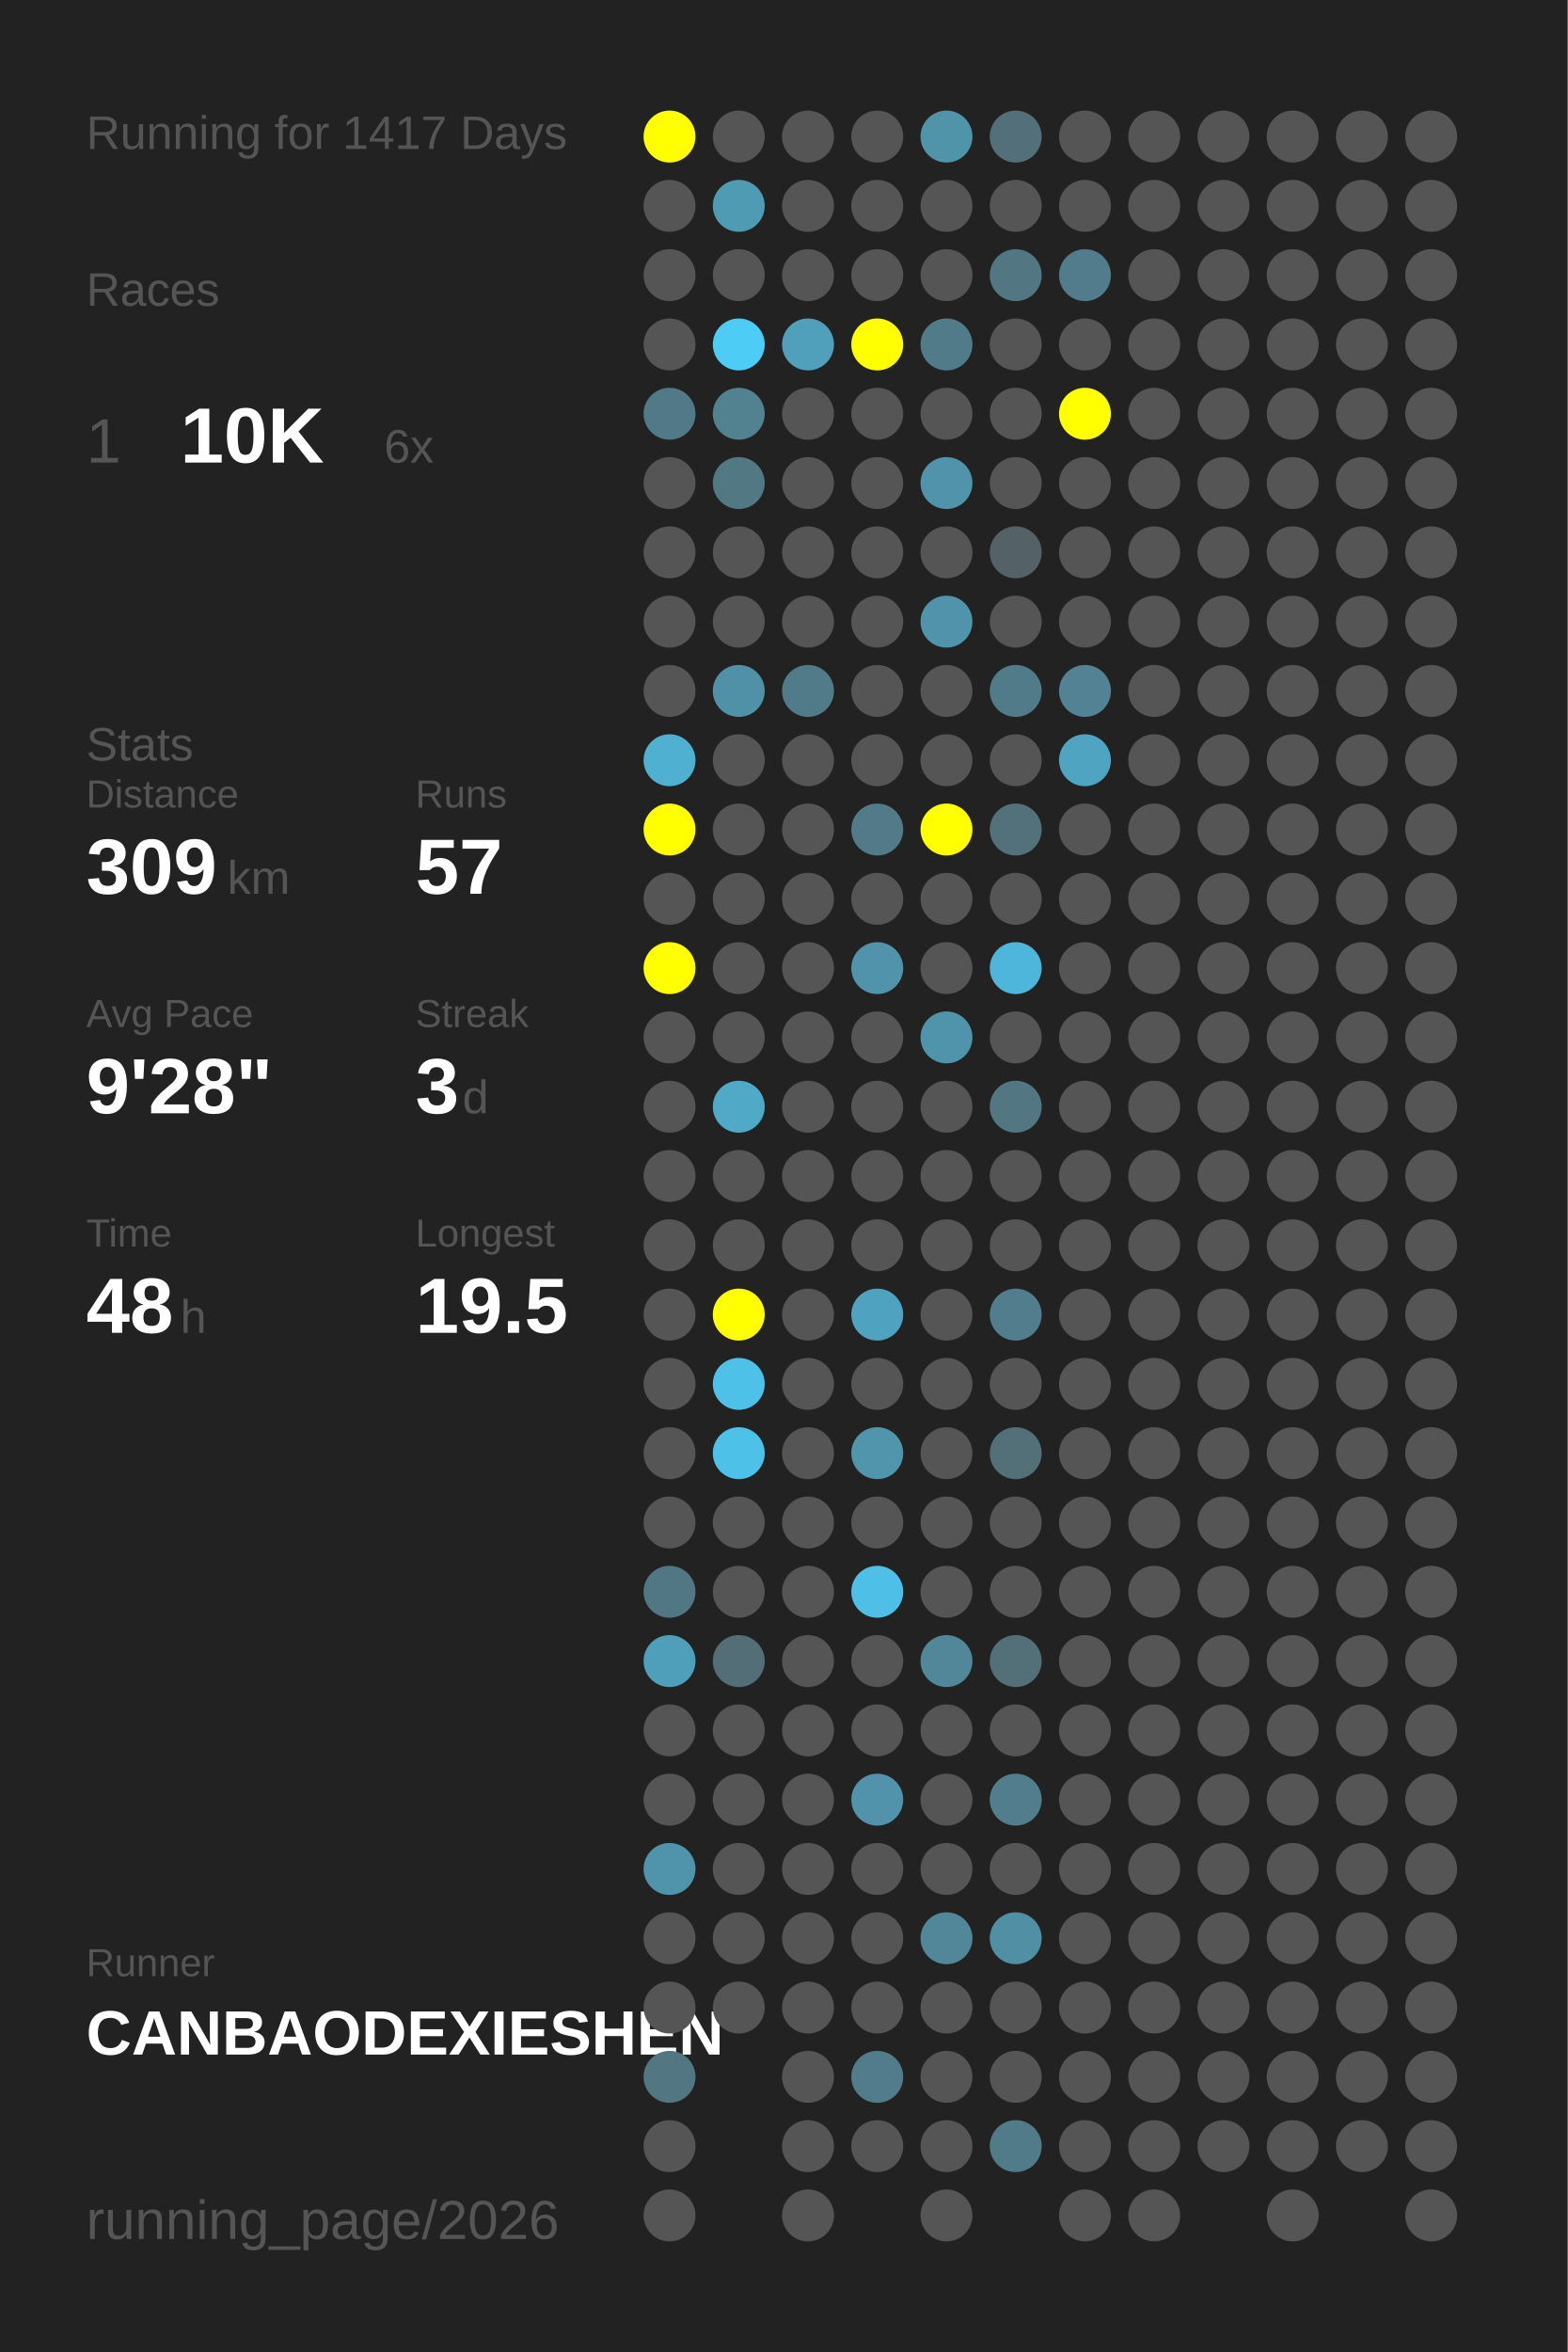
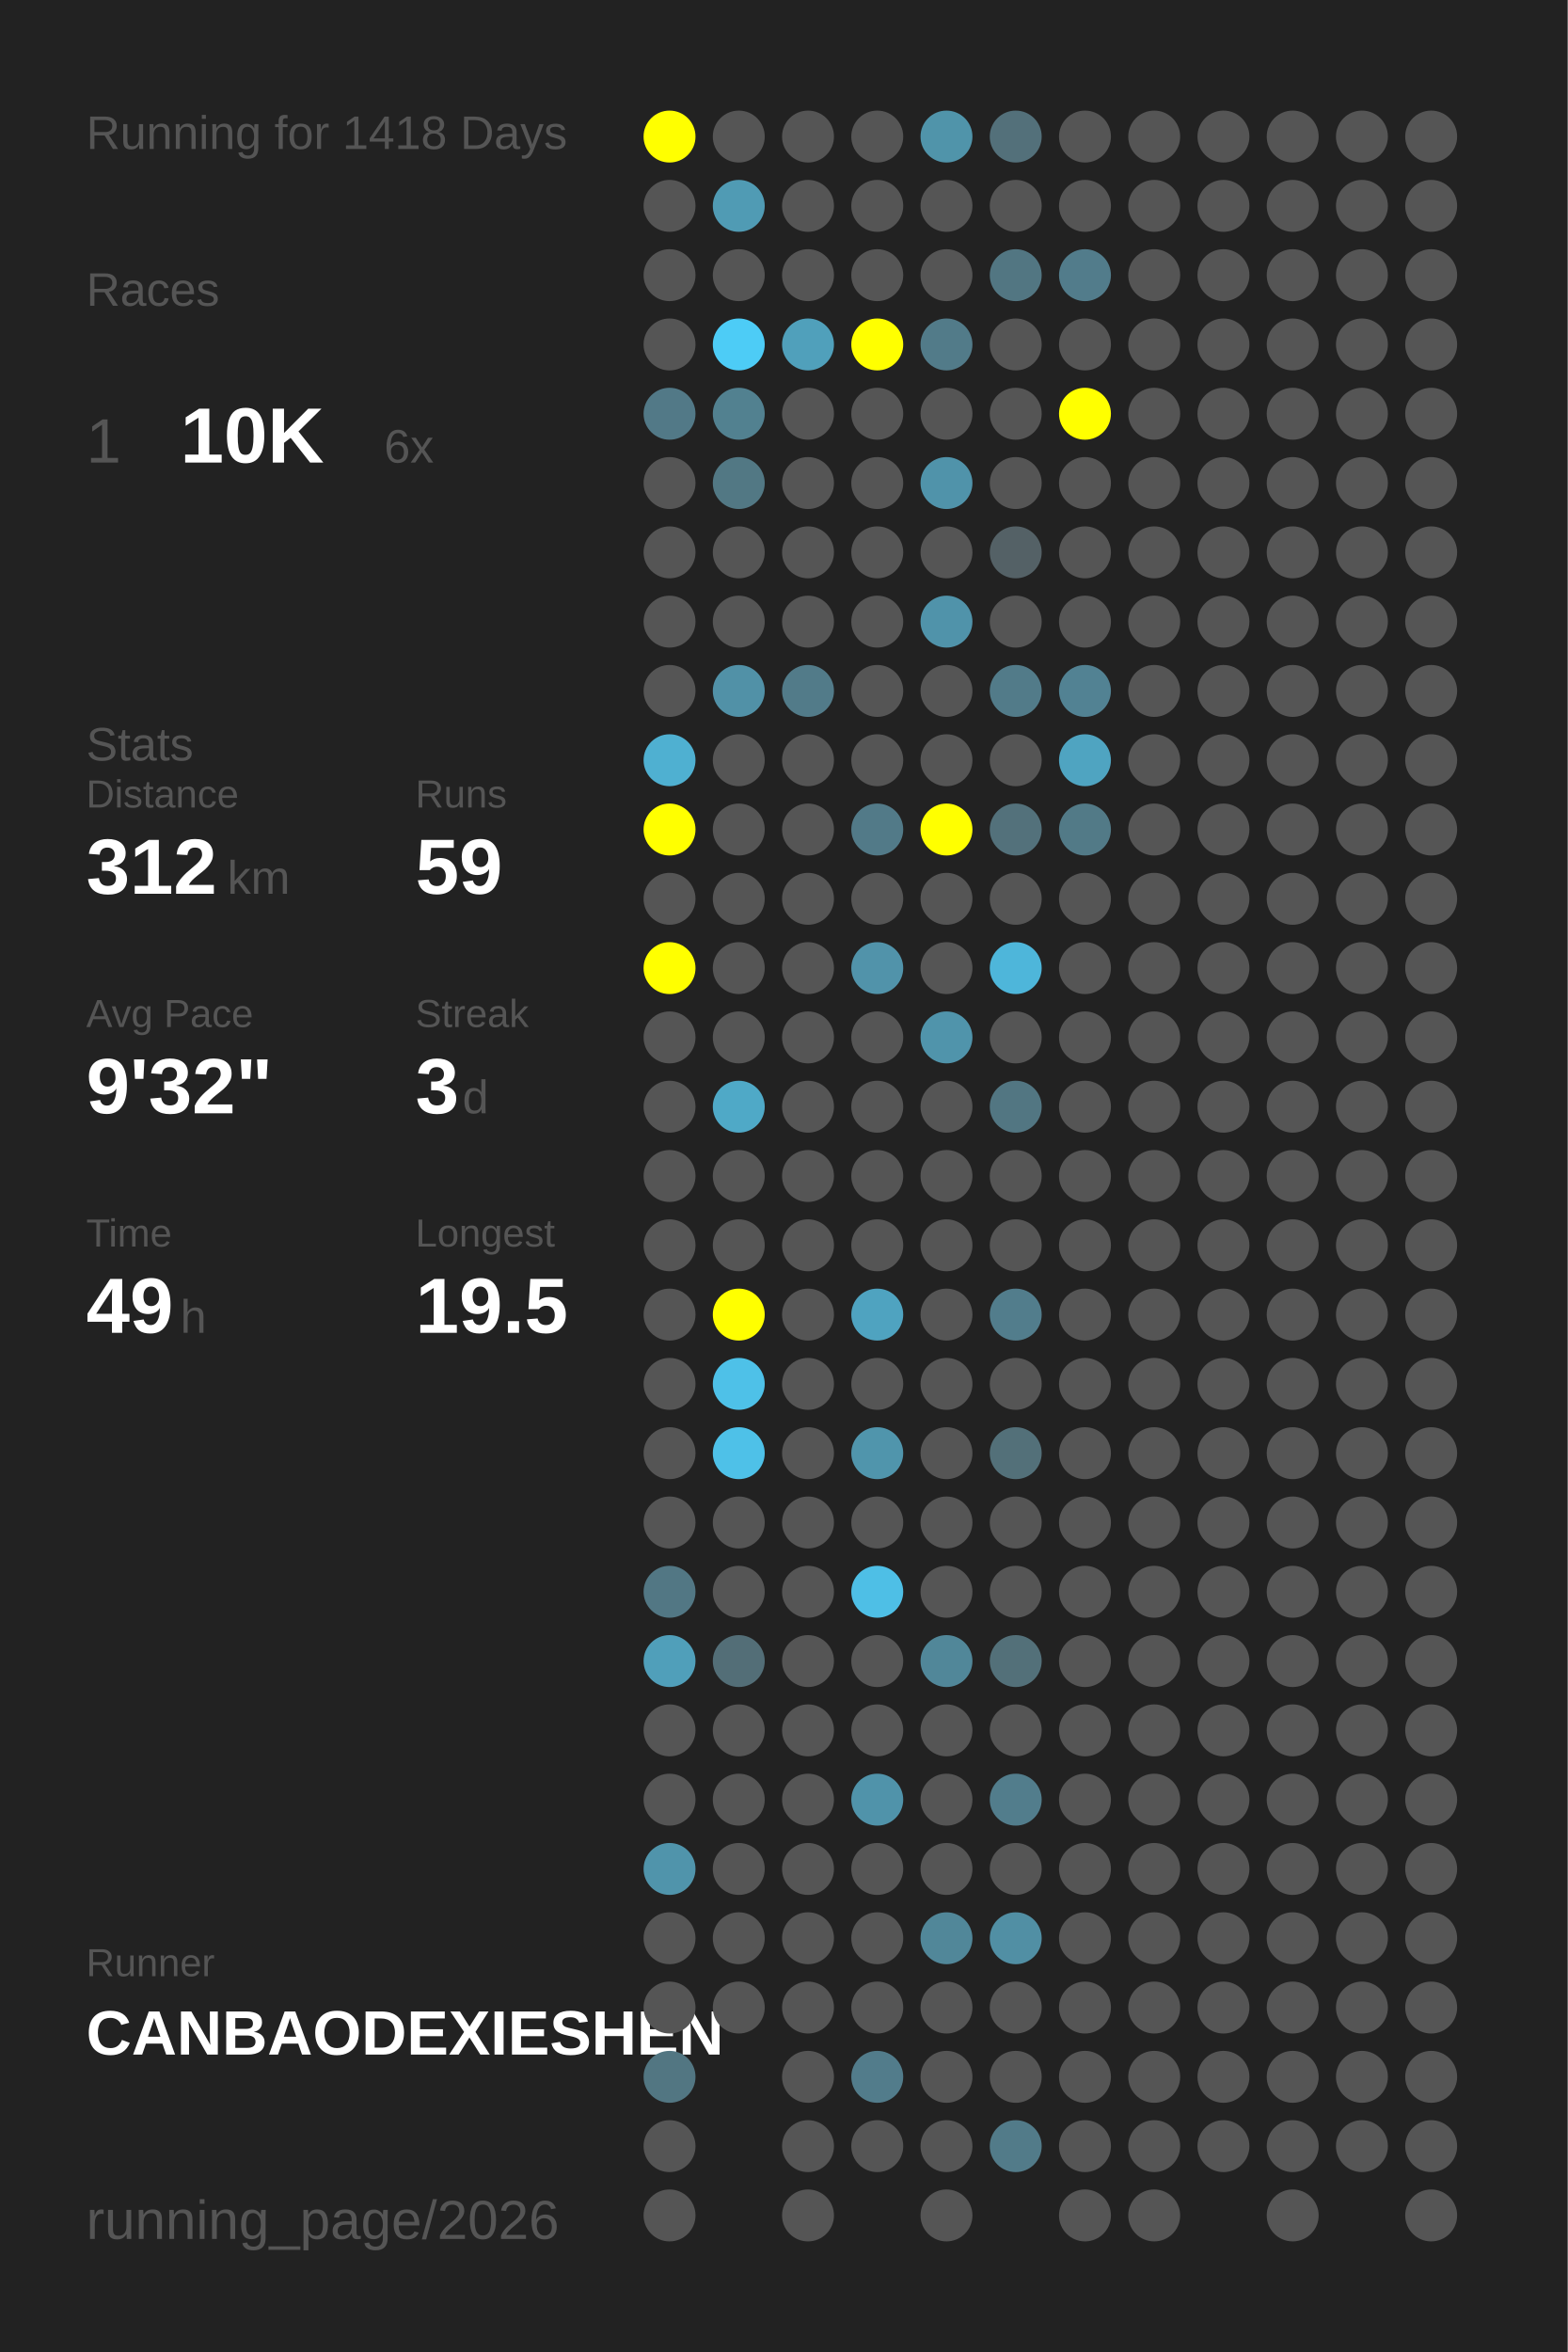
<svg xmlns="http://www.w3.org/2000/svg" baseProfile="full" height="300mm" version="1.1" viewBox="0,0,200,300" width="200mm">
  <defs />
  <rect fill="#222222" height="300" width="200" x="0" y="0" />
-   <text fill="#555555" style="font-size:6px; font-family:Arial;" x="11" y="19">Running for 1417 Days</text>
+   <text fill="#555555" style="font-size:6px; font-family:Arial;" x="11" y="19">Running for 1418 Days</text>
  <text fill="#555555" style="font-size:6px; font-family:Arial;" x="11" y="39">Races</text>
  <text fill="#555555" style="font-size:8px; font-family:Arial;" x="11" y="59">1</text>
  <text fill="#FFFFFF" style="font-size:10px; font-family:Arial; font-weight:bold;" x="23" y="59">10K</text>
  <text fill="#555555" style="font-size:6px; font-family:Arial;" x="49" y="59">6x</text>
  <text fill="#555555" style="font-size:6px; font-family:Arial;" x="11" y="97">Stats</text>
  <text fill="#555555" style="font-size:5px; font-family:Arial;" x="11" y="103">Distance</text>
-   <text fill="#FFFFFF" style="font-size:10px; font-family:Arial; font-weight:bold;" x="11" y="114">309</text>
+   <text fill="#FFFFFF" style="font-size:10px; font-family:Arial; font-weight:bold;" x="11" y="114">312</text>
  <text fill="#555555" style="font-size:6px; font-family:Arial;" x="29" y="114">km</text>
  <text fill="#555555" style="font-size:5px; font-family:Arial;" x="53" y="103">Runs</text>
-   <text fill="#FFFFFF" style="font-size:10px; font-family:Arial; font-weight:bold;" x="53" y="114">57</text>
+   <text fill="#FFFFFF" style="font-size:10px; font-family:Arial; font-weight:bold;" x="53" y="114">59</text>
  <text fill="#555555" style="font-size:5px; font-family:Arial;" x="11" y="131">Avg Pace</text>
-   <text fill="#FFFFFF" style="font-size:10px; font-family:Arial; font-weight:bold;" x="11" y="142">9'28"</text>
+   <text fill="#FFFFFF" style="font-size:10px; font-family:Arial; font-weight:bold;" x="11" y="142">9'32"</text>
  <text fill="#555555" style="font-size:5px; font-family:Arial;" x="53" y="131">Streak</text>
  <text fill="#FFFFFF" style="font-size:10px; font-family:Arial; font-weight:bold;" x="53" y="142">3</text>
  <text fill="#555555" style="font-size:6px; font-family:Arial;" x="59" y="142">d</text>
  <text fill="#555555" style="font-size:5px; font-family:Arial;" x="11" y="159">Time</text>
-   <text fill="#FFFFFF" style="font-size:10px; font-family:Arial; font-weight:bold;" x="11" y="170">48</text>
+   <text fill="#FFFFFF" style="font-size:10px; font-family:Arial; font-weight:bold;" x="11" y="170">49</text>
  <text fill="#555555" style="font-size:6px; font-family:Arial;" x="23" y="170">h</text>
  <text fill="#555555" style="font-size:5px; font-family:Arial;" x="53" y="159">Longest</text>
  <text fill="#FFFFFF" style="font-size:10px; font-family:Arial; font-weight:bold;" x="53" y="170">19.5</text>
  <text fill="#555555" style="font-size:5px; font-family:Arial;" x="11" y="252.065">Runner</text>
  <text fill="#FFFFFF" style="font-size:8px; font-family:Arial; font-weight:bold;" x="11" y="262.065">CANBAODEXIESHEN</text>
  <text fill="#555555" style="font-size:7px; font-family:Arial;" x="11" y="285.581">running_page/2026</text>
  <circle cx="85.417" cy="17.419" fill="#FFFF00" r="3.312" />
  <circle cx="85.417" cy="26.258" fill="#555555" r="3.312" />
  <circle cx="85.417" cy="35.097" fill="#555555" r="3.312" />
  <circle cx="85.417" cy="43.935" fill="#555555" r="3.312" />
  <circle cx="85.417" cy="52.774" fill="#527987" r="3.312" />
  <circle cx="85.417" cy="61.613" fill="#555555" r="3.312" />
  <circle cx="85.417" cy="70.452" fill="#555555" r="3.312" />
  <circle cx="85.417" cy="79.29" fill="#555555" r="3.312" />
  <circle cx="85.417" cy="88.129" fill="#555555" r="3.312" />
  <circle cx="85.417" cy="96.968" fill="#4fb0d1" r="3.312" />
  <circle cx="85.417" cy="105.806" fill="#FFFF00" r="3.312" />
  <circle cx="85.417" cy="114.645" fill="#555555" r="3.312" />
  <circle cx="85.417" cy="123.484" fill="#FFFF00" r="3.312" />
  <circle cx="85.417" cy="132.323" fill="#555555" r="3.312" />
  <circle cx="85.417" cy="141.161" fill="#555555" r="3.312" />
  <circle cx="85.417" cy="150" fill="#555555" r="3.312" />
  <circle cx="85.417" cy="158.839" fill="#555555" r="3.312" />
  <circle cx="85.417" cy="167.677" fill="#555555" r="3.312" />
  <circle cx="85.417" cy="176.516" fill="#555555" r="3.312" />
  <circle cx="85.417" cy="185.355" fill="#555555" r="3.312" />
  <circle cx="85.417" cy="194.194" fill="#555555" r="3.312" />
  <circle cx="85.417" cy="203.032" fill="#527784" r="3.312" />
  <circle cx="85.417" cy="211.871" fill="#509fba" r="3.312" />
  <circle cx="85.417" cy="220.71" fill="#555555" r="3.312" />
  <circle cx="85.417" cy="229.548" fill="#555555" r="3.312" />
  <circle cx="85.417" cy="238.387" fill="#5094ab" r="3.312" />
  <circle cx="85.417" cy="247.226" fill="#555555" r="3.312" />
  <circle cx="85.417" cy="256.065" fill="#555555" r="3.312" />
  <circle cx="85.417" cy="264.903" fill="#527682" r="3.312" />
  <circle cx="85.417" cy="273.742" fill="#555555" r="3.312" />
  <circle cx="85.417" cy="282.581" fill="#555555" r="3.312" />
  <circle cx="94.25" cy="17.419" fill="#555555" r="3.312" />
  <circle cx="94.25" cy="26.258" fill="#509bb4" r="3.312" />
  <circle cx="94.25" cy="35.097" fill="#555555" r="3.312" />
  <circle cx="94.25" cy="43.935" fill="#4dccf6" r="3.312" />
  <circle cx="94.25" cy="52.774" fill="#528190" r="3.312" />
  <circle cx="94.25" cy="61.613" fill="#527884" r="3.312" />
  <circle cx="94.25" cy="70.452" fill="#555555" r="3.312" />
  <circle cx="94.25" cy="79.29" fill="#555555" r="3.312" />
  <circle cx="94.25" cy="88.129" fill="#5191a7" r="3.312" />
  <circle cx="94.25" cy="96.968" fill="#555555" r="3.312" />
  <circle cx="94.25" cy="105.806" fill="#555555" r="3.312" />
  <circle cx="94.25" cy="114.645" fill="#555555" r="3.312" />
  <circle cx="94.25" cy="123.484" fill="#555555" r="3.312" />
  <circle cx="94.25" cy="132.323" fill="#555555" r="3.312" />
  <circle cx="94.25" cy="141.161" fill="#4fa9c7" r="3.312" />
  <circle cx="94.25" cy="150" fill="#555555" r="3.312" />
  <circle cx="94.25" cy="158.839" fill="#555555" r="3.312" />
  <circle cx="94.25" cy="167.677" fill="#FFFF00" r="3.312" />
  <circle cx="94.25" cy="176.516" fill="#4ec1e8" r="3.312" />
  <circle cx="94.25" cy="185.355" fill="#4ec1e8" r="3.312" />
  <circle cx="94.25" cy="194.194" fill="#555555" r="3.312" />
  <circle cx="94.25" cy="203.032" fill="#555555" r="3.312" />
  <circle cx="94.25" cy="211.871" fill="#536e77" r="3.312" />
  <circle cx="94.25" cy="220.71" fill="#555555" r="3.312" />
  <circle cx="94.25" cy="229.548" fill="#555555" r="3.312" />
  <circle cx="94.25" cy="238.387" fill="#555555" r="3.312" />
  <circle cx="94.25" cy="247.226" fill="#555555" r="3.312" />
  <circle cx="94.25" cy="256.065" fill="#555555" r="3.312" />
  <circle cx="103.083" cy="17.419" fill="#555555" r="3.312" />
  <circle cx="103.083" cy="26.258" fill="#555555" r="3.312" />
  <circle cx="103.083" cy="35.097" fill="#555555" r="3.312" />
  <circle cx="103.083" cy="43.935" fill="#50a0bb" r="3.312" />
  <circle cx="103.083" cy="52.774" fill="#555555" r="3.312" />
  <circle cx="103.083" cy="61.613" fill="#555555" r="3.312" />
  <circle cx="103.083" cy="70.452" fill="#555555" r="3.312" />
  <circle cx="103.083" cy="79.29" fill="#555555" r="3.312" />
  <circle cx="103.083" cy="88.129" fill="#527b89" r="3.312" />
  <circle cx="103.083" cy="96.968" fill="#555555" r="3.312" />
  <circle cx="103.083" cy="105.806" fill="#555555" r="3.312" />
  <circle cx="103.083" cy="114.645" fill="#555555" r="3.312" />
  <circle cx="103.083" cy="123.484" fill="#555555" r="3.312" />
  <circle cx="103.083" cy="132.323" fill="#555555" r="3.312" />
  <circle cx="103.083" cy="141.161" fill="#555555" r="3.312" />
  <circle cx="103.083" cy="150" fill="#555555" r="3.312" />
  <circle cx="103.083" cy="158.839" fill="#555555" r="3.312" />
  <circle cx="103.083" cy="167.677" fill="#555555" r="3.312" />
  <circle cx="103.083" cy="176.516" fill="#555555" r="3.312" />
  <circle cx="103.083" cy="185.355" fill="#555555" r="3.312" />
  <circle cx="103.083" cy="194.194" fill="#555555" r="3.312" />
  <circle cx="103.083" cy="203.032" fill="#555555" r="3.312" />
  <circle cx="103.083" cy="211.871" fill="#555555" r="3.312" />
  <circle cx="103.083" cy="220.71" fill="#555555" r="3.312" />
  <circle cx="103.083" cy="229.548" fill="#555555" r="3.312" />
  <circle cx="103.083" cy="238.387" fill="#555555" r="3.312" />
  <circle cx="103.083" cy="247.226" fill="#555555" r="3.312" />
  <circle cx="103.083" cy="256.065" fill="#555555" r="3.312" />
  <circle cx="103.083" cy="264.903" fill="#555555" r="3.312" />
  <circle cx="103.083" cy="273.742" fill="#555555" r="3.312" />
  <circle cx="103.083" cy="282.581" fill="#555555" r="3.312" />
  <circle cx="111.917" cy="17.419" fill="#555555" r="3.312" />
  <circle cx="111.917" cy="26.258" fill="#555555" r="3.312" />
  <circle cx="111.917" cy="35.097" fill="#555555" r="3.312" />
  <circle cx="111.917" cy="43.935" fill="#FFFF00" r="3.312" />
  <circle cx="111.917" cy="52.774" fill="#555555" r="3.312" />
  <circle cx="111.917" cy="61.613" fill="#555555" r="3.312" />
  <circle cx="111.917" cy="70.452" fill="#555555" r="3.312" />
  <circle cx="111.917" cy="79.29" fill="#555555" r="3.312" />
  <circle cx="111.917" cy="88.129" fill="#555555" r="3.312" />
  <circle cx="111.917" cy="96.968" fill="#555555" r="3.312" />
  <circle cx="111.917" cy="105.806" fill="#527a88" r="3.312" />
  <circle cx="111.917" cy="114.645" fill="#555555" r="3.312" />
  <circle cx="111.917" cy="123.484" fill="#5193aa" r="3.312" />
  <circle cx="111.917" cy="132.323" fill="#555555" r="3.312" />
  <circle cx="111.917" cy="141.161" fill="#555555" r="3.312" />
  <circle cx="111.917" cy="150" fill="#555555" r="3.312" />
  <circle cx="111.917" cy="158.839" fill="#555555" r="3.312" />
  <circle cx="111.917" cy="167.677" fill="#4fa3c0" r="3.312" />
  <circle cx="111.917" cy="176.516" fill="#555555" r="3.312" />
  <circle cx="111.917" cy="185.355" fill="#5095ac" r="3.312" />
  <circle cx="111.917" cy="194.194" fill="#555555" r="3.312" />
  <circle cx="111.917" cy="203.032" fill="#4ebfe6" r="3.312" />
  <circle cx="111.917" cy="211.871" fill="#555555" r="3.312" />
  <circle cx="111.917" cy="220.71" fill="#555555" r="3.312" />
  <circle cx="111.917" cy="229.548" fill="#5093aa" r="3.312" />
  <circle cx="111.917" cy="238.387" fill="#555555" r="3.312" />
  <circle cx="111.917" cy="247.226" fill="#555555" r="3.312" />
  <circle cx="111.917" cy="256.065" fill="#555555" r="3.312" />
  <circle cx="111.917" cy="264.903" fill="#527c8b" r="3.312" />
  <circle cx="111.917" cy="273.742" fill="#555555" r="3.312" />
  <circle cx="120.75" cy="17.419" fill="#5094aa" r="3.312" />
  <circle cx="120.75" cy="26.258" fill="#555555" r="3.312" />
  <circle cx="120.75" cy="35.097" fill="#555555" r="3.312" />
  <circle cx="120.75" cy="43.935" fill="#527b89" r="3.312" />
  <circle cx="120.75" cy="52.774" fill="#555555" r="3.312" />
  <circle cx="120.75" cy="61.613" fill="#5093aa" r="3.312" />
  <circle cx="120.75" cy="70.452" fill="#555555" r="3.312" />
  <circle cx="120.75" cy="79.29" fill="#5093aa" r="3.312" />
  <circle cx="120.75" cy="88.129" fill="#555555" r="3.312" />
  <circle cx="120.75" cy="96.968" fill="#555555" r="3.312" />
  <circle cx="120.75" cy="105.806" fill="#FFFF00" r="3.312" />
  <circle cx="120.75" cy="114.645" fill="#555555" r="3.312" />
  <circle cx="120.75" cy="123.484" fill="#555555" r="3.312" />
  <circle cx="120.75" cy="132.323" fill="#5094ab" r="3.312" />
  <circle cx="120.75" cy="141.161" fill="#555555" r="3.312" />
  <circle cx="120.75" cy="150" fill="#555555" r="3.312" />
  <circle cx="120.75" cy="158.839" fill="#555555" r="3.312" />
  <circle cx="120.75" cy="167.677" fill="#555555" r="3.312" />
  <circle cx="120.75" cy="176.516" fill="#555555" r="3.312" />
  <circle cx="120.75" cy="185.355" fill="#555555" r="3.312" />
  <circle cx="120.75" cy="194.194" fill="#555555" r="3.312" />
  <circle cx="120.75" cy="203.032" fill="#555555" r="3.312" />
  <circle cx="120.75" cy="211.871" fill="#518799" r="3.312" />
  <circle cx="120.75" cy="220.71" fill="#555555" r="3.312" />
  <circle cx="120.75" cy="229.548" fill="#555555" r="3.312" />
  <circle cx="120.75" cy="238.387" fill="#555555" r="3.312" />
  <circle cx="120.75" cy="247.226" fill="#518799" r="3.312" />
  <circle cx="120.75" cy="256.065" fill="#555555" r="3.312" />
  <circle cx="120.75" cy="264.903" fill="#555555" r="3.312" />
  <circle cx="120.75" cy="273.742" fill="#555555" r="3.312" />
  <circle cx="120.75" cy="282.581" fill="#555555" r="3.312" />
  <circle cx="129.583" cy="17.419" fill="#53707a" r="3.312" />
  <circle cx="129.583" cy="26.258" fill="#555555" r="3.312" />
  <circle cx="129.583" cy="35.097" fill="#527682" r="3.312" />
  <circle cx="129.583" cy="43.935" fill="#555555" r="3.312" />
  <circle cx="129.583" cy="52.774" fill="#555555" r="3.312" />
  <circle cx="129.583" cy="61.613" fill="#555555" r="3.312" />
  <circle cx="129.583" cy="70.452" fill="#546166" r="3.312" />
  <circle cx="129.583" cy="79.29" fill="#555555" r="3.312" />
  <circle cx="129.583" cy="88.129" fill="#527b89" r="3.312" />
  <circle cx="129.583" cy="96.968" fill="#555555" r="3.312" />
  <circle cx="129.583" cy="105.806" fill="#53717b" r="3.312" />
  <circle cx="129.583" cy="114.645" fill="#555555" r="3.312" />
  <circle cx="129.583" cy="123.484" fill="#4eb6da" r="3.312" />
  <circle cx="129.583" cy="132.323" fill="#555555" r="3.312" />
  <circle cx="129.583" cy="141.161" fill="#527682" r="3.312" />
  <circle cx="129.583" cy="150" fill="#555555" r="3.312" />
  <circle cx="129.583" cy="158.839" fill="#555555" r="3.312" />
  <circle cx="129.583" cy="167.677" fill="#527d8c" r="3.312" />
  <circle cx="129.583" cy="176.516" fill="#555555" r="3.312" />
  <circle cx="129.583" cy="185.355" fill="#537079" r="3.312" />
  <circle cx="129.583" cy="194.194" fill="#555555" r="3.312" />
  <circle cx="129.583" cy="203.032" fill="#555555" r="3.312" />
  <circle cx="129.583" cy="211.871" fill="#537079" r="3.312" />
  <circle cx="129.583" cy="220.71" fill="#555555" r="3.312" />
  <circle cx="129.583" cy="229.548" fill="#527d8c" r="3.312" />
  <circle cx="129.583" cy="238.387" fill="#555555" r="3.312" />
  <circle cx="129.583" cy="247.226" fill="#518fa4" r="3.312" />
  <circle cx="129.583" cy="256.065" fill="#555555" r="3.312" />
  <circle cx="129.583" cy="264.903" fill="#555555" r="3.312" />
  <circle cx="129.583" cy="273.742" fill="#527b89" r="3.312" />
  <circle cx="138.417" cy="17.419" fill="#555555" r="3.312" />
  <circle cx="138.417" cy="26.258" fill="#555555" r="3.312" />
  <circle cx="138.417" cy="35.097" fill="#527c8b" r="3.312" />
  <circle cx="138.417" cy="43.935" fill="#555555" r="3.312" />
  <circle cx="138.417" cy="52.774" fill="#FFFF00" r="3.312" />
  <circle cx="138.417" cy="61.613" fill="#555555" r="3.312" />
  <circle cx="138.417" cy="70.452" fill="#555555" r="3.312" />
  <circle cx="138.417" cy="79.29" fill="#555555" r="3.312" />
  <circle cx="138.417" cy="88.129" fill="#528293" r="3.312" />
  <circle cx="138.417" cy="96.968" fill="#4fa4c1" r="3.312" />
-   <circle cx="138.417" cy="105.806" fill="#555555" r="3.312" />
+   <circle cx="138.417" cy="105.806" fill="#527a87" r="3.312" />
  <circle cx="138.417" cy="114.645" fill="#555555" r="3.312" />
  <circle cx="138.417" cy="123.484" fill="#555555" r="3.312" />
  <circle cx="138.417" cy="132.323" fill="#555555" r="3.312" />
  <circle cx="138.417" cy="141.161" fill="#555555" r="3.312" />
  <circle cx="138.417" cy="150" fill="#555555" r="3.312" />
  <circle cx="138.417" cy="158.839" fill="#555555" r="3.312" />
  <circle cx="138.417" cy="167.677" fill="#555555" r="3.312" />
  <circle cx="138.417" cy="176.516" fill="#555555" r="3.312" />
  <circle cx="138.417" cy="185.355" fill="#555555" r="3.312" />
  <circle cx="138.417" cy="194.194" fill="#555555" r="3.312" />
  <circle cx="138.417" cy="203.032" fill="#555555" r="3.312" />
  <circle cx="138.417" cy="211.871" fill="#555555" r="3.312" />
  <circle cx="138.417" cy="220.71" fill="#555555" r="3.312" />
  <circle cx="138.417" cy="229.548" fill="#555555" r="3.312" />
  <circle cx="138.417" cy="238.387" fill="#555555" r="3.312" />
  <circle cx="138.417" cy="247.226" fill="#555555" r="3.312" />
  <circle cx="138.417" cy="256.065" fill="#555555" r="3.312" />
  <circle cx="138.417" cy="264.903" fill="#555555" r="3.312" />
  <circle cx="138.417" cy="273.742" fill="#555555" r="3.312" />
  <circle cx="138.417" cy="282.581" fill="#555555" r="3.312" />
  <circle cx="147.25" cy="17.419" fill="#555555" r="3.312" />
  <circle cx="147.25" cy="26.258" fill="#555555" r="3.312" />
  <circle cx="147.25" cy="35.097" fill="#555555" r="3.312" />
  <circle cx="147.25" cy="43.935" fill="#555555" r="3.312" />
  <circle cx="147.25" cy="52.774" fill="#555555" r="3.312" />
  <circle cx="147.25" cy="61.613" fill="#555555" r="3.312" />
  <circle cx="147.25" cy="70.452" fill="#555555" r="3.312" />
  <circle cx="147.25" cy="79.29" fill="#555555" r="3.312" />
  <circle cx="147.25" cy="88.129" fill="#555555" r="3.312" />
  <circle cx="147.25" cy="96.968" fill="#555555" r="3.312" />
  <circle cx="147.25" cy="105.806" fill="#555555" r="3.312" />
  <circle cx="147.25" cy="114.645" fill="#555555" r="3.312" />
  <circle cx="147.25" cy="123.484" fill="#555555" r="3.312" />
  <circle cx="147.25" cy="132.323" fill="#555555" r="3.312" />
  <circle cx="147.25" cy="141.161" fill="#555555" r="3.312" />
  <circle cx="147.25" cy="150" fill="#555555" r="3.312" />
  <circle cx="147.25" cy="158.839" fill="#555555" r="3.312" />
  <circle cx="147.25" cy="167.677" fill="#555555" r="3.312" />
  <circle cx="147.25" cy="176.516" fill="#555555" r="3.312" />
  <circle cx="147.25" cy="185.355" fill="#555555" r="3.312" />
  <circle cx="147.25" cy="194.194" fill="#555555" r="3.312" />
  <circle cx="147.25" cy="203.032" fill="#555555" r="3.312" />
  <circle cx="147.25" cy="211.871" fill="#555555" r="3.312" />
  <circle cx="147.25" cy="220.71" fill="#555555" r="3.312" />
  <circle cx="147.25" cy="229.548" fill="#555555" r="3.312" />
  <circle cx="147.25" cy="238.387" fill="#555555" r="3.312" />
  <circle cx="147.25" cy="247.226" fill="#555555" r="3.312" />
  <circle cx="147.25" cy="256.065" fill="#555555" r="3.312" />
  <circle cx="147.25" cy="264.903" fill="#555555" r="3.312" />
  <circle cx="147.25" cy="273.742" fill="#555555" r="3.312" />
  <circle cx="147.25" cy="282.581" fill="#555555" r="3.312" />
  <circle cx="156.083" cy="17.419" fill="#555555" r="3.312" />
  <circle cx="156.083" cy="26.258" fill="#555555" r="3.312" />
  <circle cx="156.083" cy="35.097" fill="#555555" r="3.312" />
  <circle cx="156.083" cy="43.935" fill="#555555" r="3.312" />
  <circle cx="156.083" cy="52.774" fill="#555555" r="3.312" />
  <circle cx="156.083" cy="61.613" fill="#555555" r="3.312" />
  <circle cx="156.083" cy="70.452" fill="#555555" r="3.312" />
  <circle cx="156.083" cy="79.29" fill="#555555" r="3.312" />
  <circle cx="156.083" cy="88.129" fill="#555555" r="3.312" />
  <circle cx="156.083" cy="96.968" fill="#555555" r="3.312" />
  <circle cx="156.083" cy="105.806" fill="#555555" r="3.312" />
  <circle cx="156.083" cy="114.645" fill="#555555" r="3.312" />
  <circle cx="156.083" cy="123.484" fill="#555555" r="3.312" />
  <circle cx="156.083" cy="132.323" fill="#555555" r="3.312" />
  <circle cx="156.083" cy="141.161" fill="#555555" r="3.312" />
  <circle cx="156.083" cy="150" fill="#555555" r="3.312" />
  <circle cx="156.083" cy="158.839" fill="#555555" r="3.312" />
  <circle cx="156.083" cy="167.677" fill="#555555" r="3.312" />
  <circle cx="156.083" cy="176.516" fill="#555555" r="3.312" />
  <circle cx="156.083" cy="185.355" fill="#555555" r="3.312" />
  <circle cx="156.083" cy="194.194" fill="#555555" r="3.312" />
  <circle cx="156.083" cy="203.032" fill="#555555" r="3.312" />
  <circle cx="156.083" cy="211.871" fill="#555555" r="3.312" />
  <circle cx="156.083" cy="220.71" fill="#555555" r="3.312" />
  <circle cx="156.083" cy="229.548" fill="#555555" r="3.312" />
  <circle cx="156.083" cy="238.387" fill="#555555" r="3.312" />
  <circle cx="156.083" cy="247.226" fill="#555555" r="3.312" />
  <circle cx="156.083" cy="256.065" fill="#555555" r="3.312" />
  <circle cx="156.083" cy="264.903" fill="#555555" r="3.312" />
  <circle cx="156.083" cy="273.742" fill="#555555" r="3.312" />
  <circle cx="164.917" cy="17.419" fill="#555555" r="3.312" />
  <circle cx="164.917" cy="26.258" fill="#555555" r="3.312" />
  <circle cx="164.917" cy="35.097" fill="#555555" r="3.312" />
  <circle cx="164.917" cy="43.935" fill="#555555" r="3.312" />
  <circle cx="164.917" cy="52.774" fill="#555555" r="3.312" />
  <circle cx="164.917" cy="61.613" fill="#555555" r="3.312" />
  <circle cx="164.917" cy="70.452" fill="#555555" r="3.312" />
  <circle cx="164.917" cy="79.29" fill="#555555" r="3.312" />
  <circle cx="164.917" cy="88.129" fill="#555555" r="3.312" />
  <circle cx="164.917" cy="96.968" fill="#555555" r="3.312" />
  <circle cx="164.917" cy="105.806" fill="#555555" r="3.312" />
  <circle cx="164.917" cy="114.645" fill="#555555" r="3.312" />
  <circle cx="164.917" cy="123.484" fill="#555555" r="3.312" />
  <circle cx="164.917" cy="132.323" fill="#555555" r="3.312" />
  <circle cx="164.917" cy="141.161" fill="#555555" r="3.312" />
  <circle cx="164.917" cy="150" fill="#555555" r="3.312" />
  <circle cx="164.917" cy="158.839" fill="#555555" r="3.312" />
  <circle cx="164.917" cy="167.677" fill="#555555" r="3.312" />
  <circle cx="164.917" cy="176.516" fill="#555555" r="3.312" />
  <circle cx="164.917" cy="185.355" fill="#555555" r="3.312" />
  <circle cx="164.917" cy="194.194" fill="#555555" r="3.312" />
  <circle cx="164.917" cy="203.032" fill="#555555" r="3.312" />
  <circle cx="164.917" cy="211.871" fill="#555555" r="3.312" />
  <circle cx="164.917" cy="220.71" fill="#555555" r="3.312" />
  <circle cx="164.917" cy="229.548" fill="#555555" r="3.312" />
  <circle cx="164.917" cy="238.387" fill="#555555" r="3.312" />
  <circle cx="164.917" cy="247.226" fill="#555555" r="3.312" />
  <circle cx="164.917" cy="256.065" fill="#555555" r="3.312" />
  <circle cx="164.917" cy="264.903" fill="#555555" r="3.312" />
  <circle cx="164.917" cy="273.742" fill="#555555" r="3.312" />
  <circle cx="164.917" cy="282.581" fill="#555555" r="3.312" />
  <circle cx="173.75" cy="17.419" fill="#555555" r="3.312" />
  <circle cx="173.75" cy="26.258" fill="#555555" r="3.312" />
  <circle cx="173.75" cy="35.097" fill="#555555" r="3.312" />
  <circle cx="173.75" cy="43.935" fill="#555555" r="3.312" />
  <circle cx="173.75" cy="52.774" fill="#555555" r="3.312" />
  <circle cx="173.75" cy="61.613" fill="#555555" r="3.312" />
  <circle cx="173.75" cy="70.452" fill="#555555" r="3.312" />
  <circle cx="173.75" cy="79.29" fill="#555555" r="3.312" />
  <circle cx="173.75" cy="88.129" fill="#555555" r="3.312" />
  <circle cx="173.75" cy="96.968" fill="#555555" r="3.312" />
  <circle cx="173.75" cy="105.806" fill="#555555" r="3.312" />
  <circle cx="173.75" cy="114.645" fill="#555555" r="3.312" />
  <circle cx="173.75" cy="123.484" fill="#555555" r="3.312" />
  <circle cx="173.75" cy="132.323" fill="#555555" r="3.312" />
  <circle cx="173.75" cy="141.161" fill="#555555" r="3.312" />
  <circle cx="173.75" cy="150" fill="#555555" r="3.312" />
  <circle cx="173.75" cy="158.839" fill="#555555" r="3.312" />
  <circle cx="173.75" cy="167.677" fill="#555555" r="3.312" />
  <circle cx="173.75" cy="176.516" fill="#555555" r="3.312" />
  <circle cx="173.75" cy="185.355" fill="#555555" r="3.312" />
  <circle cx="173.75" cy="194.194" fill="#555555" r="3.312" />
  <circle cx="173.75" cy="203.032" fill="#555555" r="3.312" />
  <circle cx="173.75" cy="211.871" fill="#555555" r="3.312" />
  <circle cx="173.75" cy="220.71" fill="#555555" r="3.312" />
  <circle cx="173.75" cy="229.548" fill="#555555" r="3.312" />
  <circle cx="173.75" cy="238.387" fill="#555555" r="3.312" />
  <circle cx="173.75" cy="247.226" fill="#555555" r="3.312" />
  <circle cx="173.75" cy="256.065" fill="#555555" r="3.312" />
  <circle cx="173.75" cy="264.903" fill="#555555" r="3.312" />
  <circle cx="173.75" cy="273.742" fill="#555555" r="3.312" />
  <circle cx="182.583" cy="17.419" fill="#555555" r="3.312" />
  <circle cx="182.583" cy="26.258" fill="#555555" r="3.312" />
  <circle cx="182.583" cy="35.097" fill="#555555" r="3.312" />
  <circle cx="182.583" cy="43.935" fill="#555555" r="3.312" />
  <circle cx="182.583" cy="52.774" fill="#555555" r="3.312" />
  <circle cx="182.583" cy="61.613" fill="#555555" r="3.312" />
  <circle cx="182.583" cy="70.452" fill="#555555" r="3.312" />
  <circle cx="182.583" cy="79.29" fill="#555555" r="3.312" />
  <circle cx="182.583" cy="88.129" fill="#555555" r="3.312" />
  <circle cx="182.583" cy="96.968" fill="#555555" r="3.312" />
  <circle cx="182.583" cy="105.806" fill="#555555" r="3.312" />
  <circle cx="182.583" cy="114.645" fill="#555555" r="3.312" />
  <circle cx="182.583" cy="123.484" fill="#555555" r="3.312" />
  <circle cx="182.583" cy="132.323" fill="#555555" r="3.312" />
  <circle cx="182.583" cy="141.161" fill="#555555" r="3.312" />
  <circle cx="182.583" cy="150" fill="#555555" r="3.312" />
  <circle cx="182.583" cy="158.839" fill="#555555" r="3.312" />
  <circle cx="182.583" cy="167.677" fill="#555555" r="3.312" />
  <circle cx="182.583" cy="176.516" fill="#555555" r="3.312" />
  <circle cx="182.583" cy="185.355" fill="#555555" r="3.312" />
  <circle cx="182.583" cy="194.194" fill="#555555" r="3.312" />
  <circle cx="182.583" cy="203.032" fill="#555555" r="3.312" />
  <circle cx="182.583" cy="211.871" fill="#555555" r="3.312" />
  <circle cx="182.583" cy="220.71" fill="#555555" r="3.312" />
  <circle cx="182.583" cy="229.548" fill="#555555" r="3.312" />
  <circle cx="182.583" cy="238.387" fill="#555555" r="3.312" />
  <circle cx="182.583" cy="247.226" fill="#555555" r="3.312" />
  <circle cx="182.583" cy="256.065" fill="#555555" r="3.312" />
  <circle cx="182.583" cy="264.903" fill="#555555" r="3.312" />
  <circle cx="182.583" cy="273.742" fill="#555555" r="3.312" />
  <circle cx="182.583" cy="282.581" fill="#555555" r="3.312" />
</svg>
